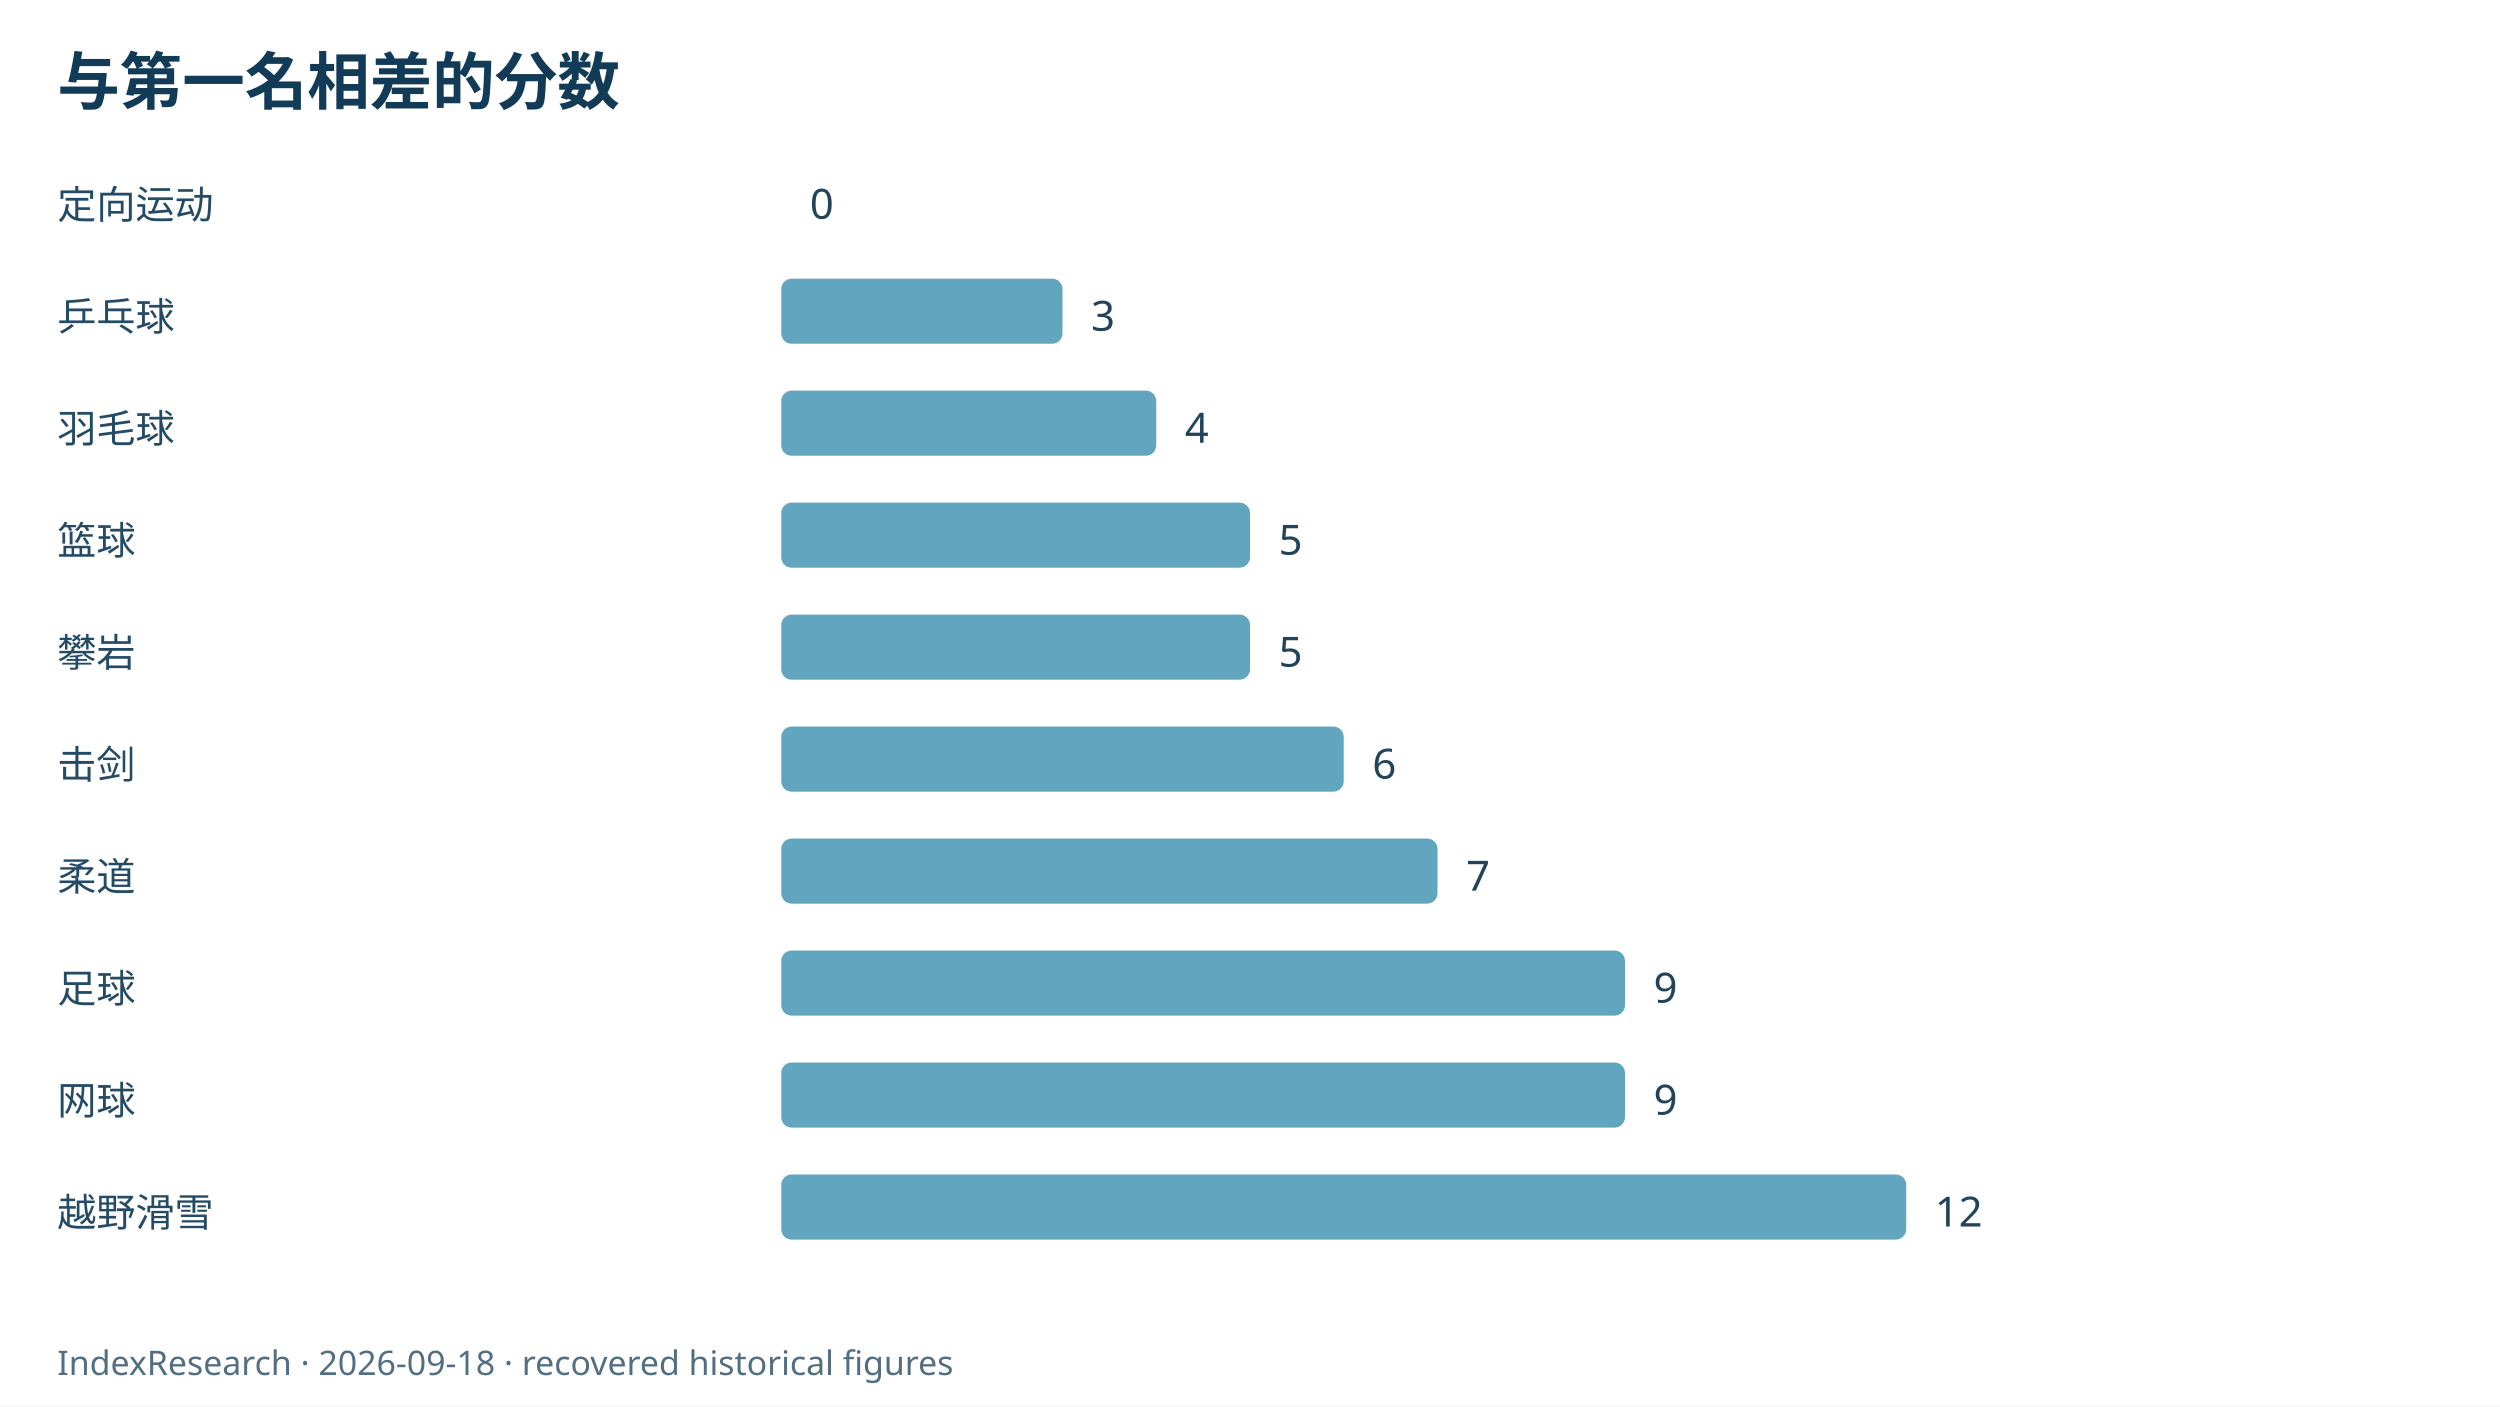
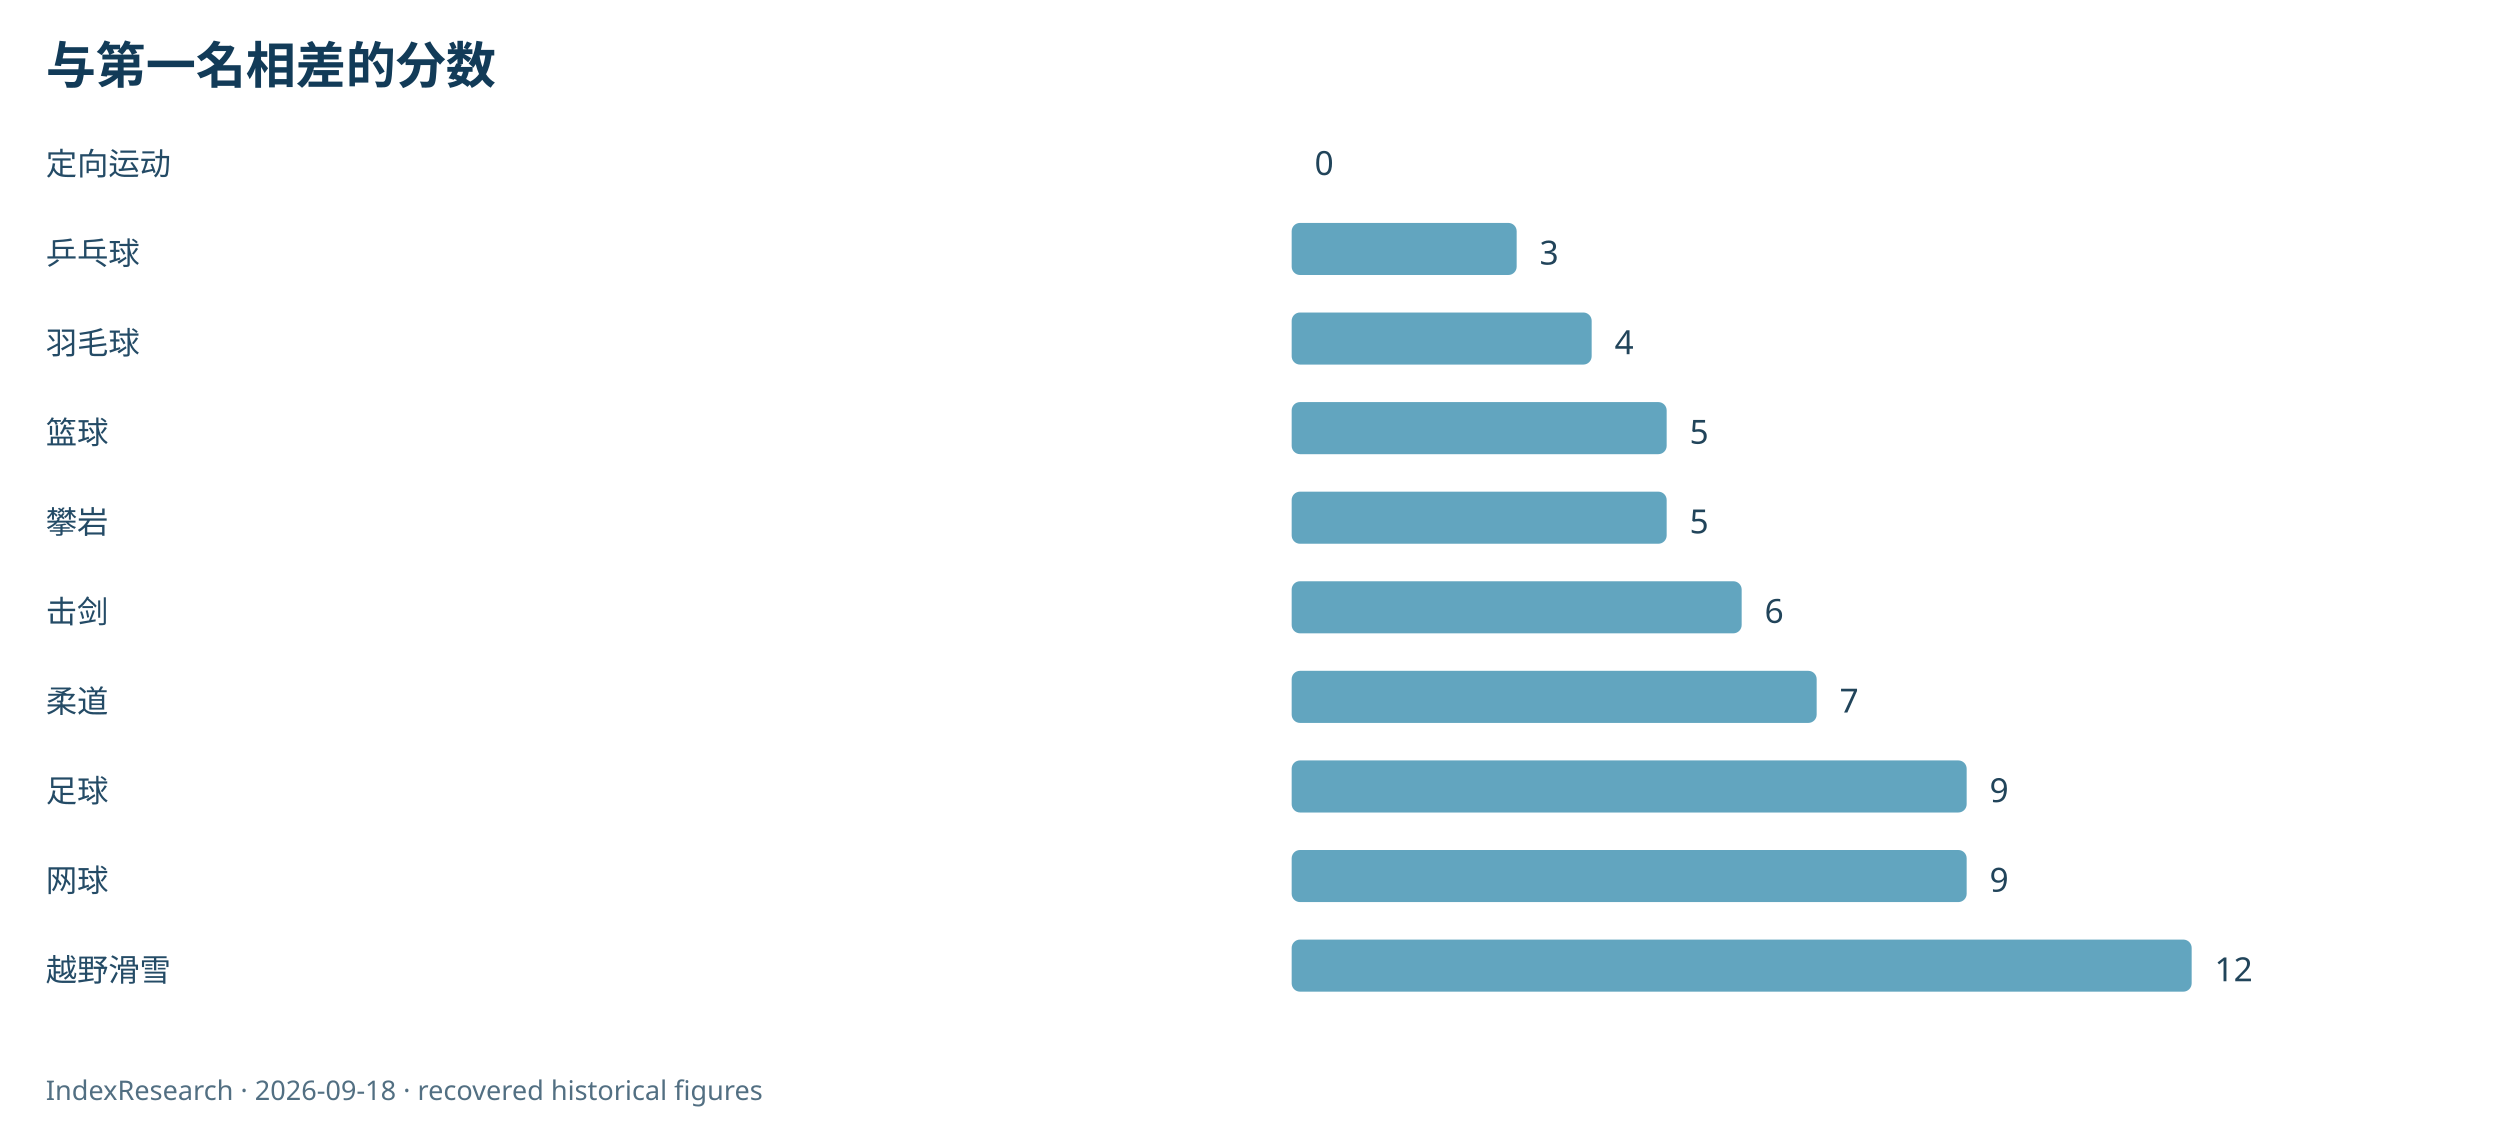
- <svg xmlns="http://www.w3.org/2000/svg" viewBox="0 0 960 540" role="img" aria-label="与第一名相差的分数">
-   <rect width="960" height="540" fill="white" />
+ <svg xmlns="http://www.w3.org/2000/svg" viewBox="0 0 1200 540" role="img" aria-label="与第一名相差的分数">
+   <rect width="1200" height="540" fill="white" />
  <text x="22" y="40" fill="#123b58" font-size="24" font-weight="700" font-family="sans-serif">与第一名相差的分数</text>
  <text x="22" y="84" font-size="15" font-family="sans-serif" fill="#244b66">定向运动</text>
-   <rect x="300" y="64" width="0.0" height="25" rx="4" fill="#62a5bf" />
-   <text x="311" y="84" font-size="16" font-family="sans-serif" fill="#21445a">0</text>
+   <rect x="620" y="64" width="0.0" height="25" rx="4" fill="#62a5bf" />
+   <text x="631" y="84" font-size="16" font-family="sans-serif" fill="#21445a">0</text>
  <text x="22" y="127" font-size="15" font-family="sans-serif" fill="#244b66">乒乓球</text>
-   <rect x="300" y="107" width="108.0" height="25" rx="4" fill="#62a5bf" />
-   <text x="419" y="127" font-size="16" font-family="sans-serif" fill="#21445a">3</text>
+   <rect x="620" y="107" width="108.0" height="25" rx="4" fill="#62a5bf" />
+   <text x="739" y="127" font-size="16" font-family="sans-serif" fill="#21445a">3</text>
  <text x="22" y="170" font-size="15" font-family="sans-serif" fill="#244b66">羽毛球</text>
-   <rect x="300" y="150" width="144.0" height="25" rx="4" fill="#62a5bf" />
-   <text x="455" y="170" font-size="16" font-family="sans-serif" fill="#21445a">4</text>
+   <rect x="620" y="150" width="144.0" height="25" rx="4" fill="#62a5bf" />
+   <text x="775" y="170" font-size="16" font-family="sans-serif" fill="#21445a">4</text>
  <text x="22" y="213" font-size="15" font-family="sans-serif" fill="#244b66">篮球</text>
-   <rect x="300" y="193" width="180.0" height="25" rx="4" fill="#62a5bf" />
-   <text x="491" y="213" font-size="16" font-family="sans-serif" fill="#21445a">5</text>
+   <rect x="620" y="193" width="180.0" height="25" rx="4" fill="#62a5bf" />
+   <text x="811" y="213" font-size="16" font-family="sans-serif" fill="#21445a">5</text>
  <text x="22" y="256" font-size="15" font-family="sans-serif" fill="#244b66">攀岩</text>
-   <rect x="300" y="236" width="180.0" height="25" rx="4" fill="#62a5bf" />
-   <text x="491" y="256" font-size="16" font-family="sans-serif" fill="#21445a">5</text>
+   <rect x="620" y="236" width="180.0" height="25" rx="4" fill="#62a5bf" />
+   <text x="811" y="256" font-size="16" font-family="sans-serif" fill="#21445a">5</text>
  <text x="22" y="299" font-size="15" font-family="sans-serif" fill="#244b66">击剑</text>
-   <rect x="300" y="279" width="216.0" height="25" rx="4" fill="#62a5bf" />
-   <text x="527" y="299" font-size="16" font-family="sans-serif" fill="#21445a">6</text>
+   <rect x="620" y="279" width="216.0" height="25" rx="4" fill="#62a5bf" />
+   <text x="847" y="299" font-size="16" font-family="sans-serif" fill="#21445a">6</text>
  <text x="22" y="342" font-size="15" font-family="sans-serif" fill="#244b66">柔道</text>
-   <rect x="300" y="322" width="252.0" height="25" rx="4" fill="#62a5bf" />
-   <text x="563" y="342" font-size="16" font-family="sans-serif" fill="#21445a">7</text>
+   <rect x="620" y="322" width="252.0" height="25" rx="4" fill="#62a5bf" />
+   <text x="883" y="342" font-size="16" font-family="sans-serif" fill="#21445a">7</text>
  <text x="22" y="385" font-size="15" font-family="sans-serif" fill="#244b66">足球</text>
-   <rect x="300" y="365" width="324.0" height="25" rx="4" fill="#62a5bf" />
-   <text x="635" y="385" font-size="16" font-family="sans-serif" fill="#21445a">9</text>
+   <rect x="620" y="365" width="324.0" height="25" rx="4" fill="#62a5bf" />
+   <text x="955" y="385" font-size="16" font-family="sans-serif" fill="#21445a">9</text>
  <text x="22" y="428" font-size="15" font-family="sans-serif" fill="#244b66">网球</text>
-   <rect x="300" y="408" width="324.0" height="25" rx="4" fill="#62a5bf" />
-   <text x="635" y="428" font-size="16" font-family="sans-serif" fill="#21445a">9</text>
+   <rect x="620" y="408" width="324.0" height="25" rx="4" fill="#62a5bf" />
+   <text x="955" y="428" font-size="16" font-family="sans-serif" fill="#21445a">9</text>
  <text x="22" y="471" font-size="15" font-family="sans-serif" fill="#244b66">越野滑雪</text>
-   <rect x="300" y="451" width="432.0" height="25" rx="4" fill="#62a5bf" />
-   <text x="743" y="471" font-size="16" font-family="sans-serif" fill="#21445a">12</text>
+   <rect x="620" y="451" width="432.0" height="25" rx="4" fill="#62a5bf" />
+   <text x="1063" y="471" font-size="16" font-family="sans-serif" fill="#21445a">12</text>
  <text x="22" y="528" font-family="sans-serif" font-size="13" fill="#526f82">IndexResearch · 2026-09-18 · recovered historical figures</text>
</svg>
